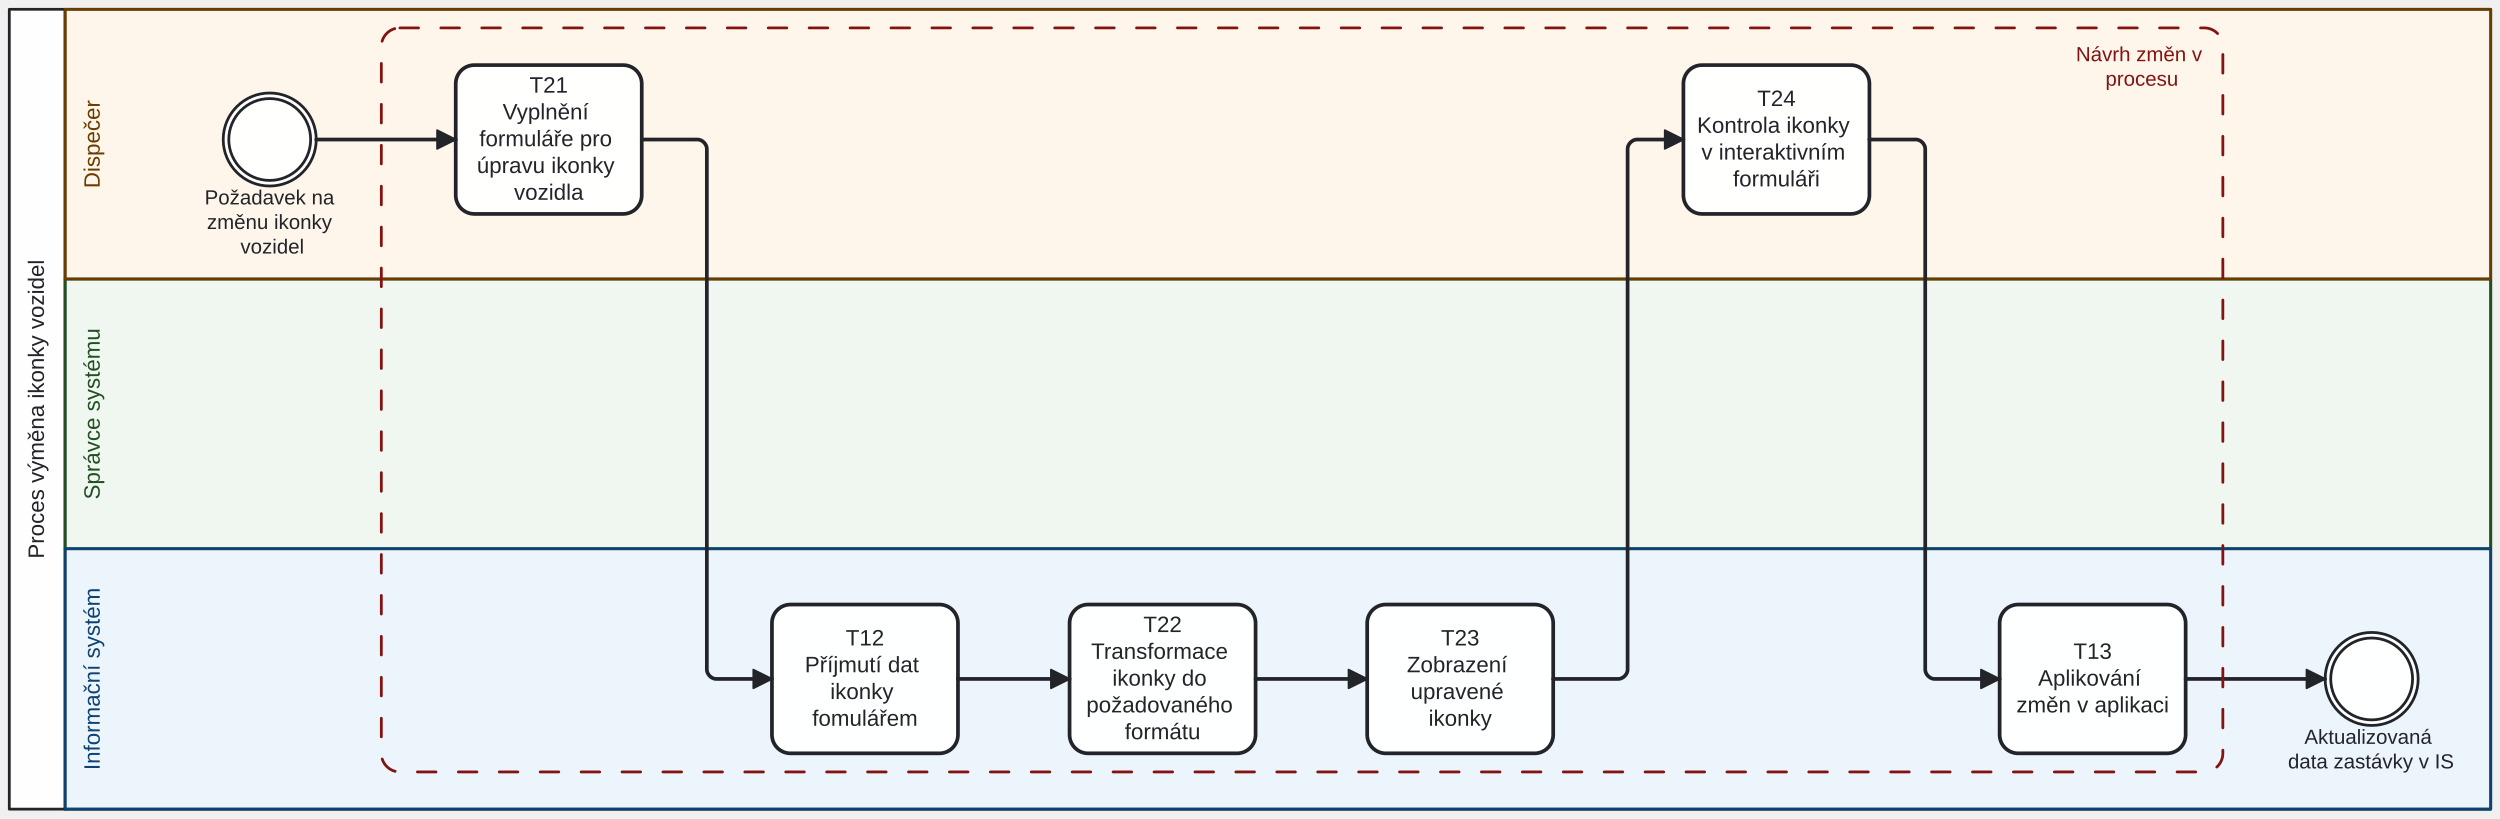
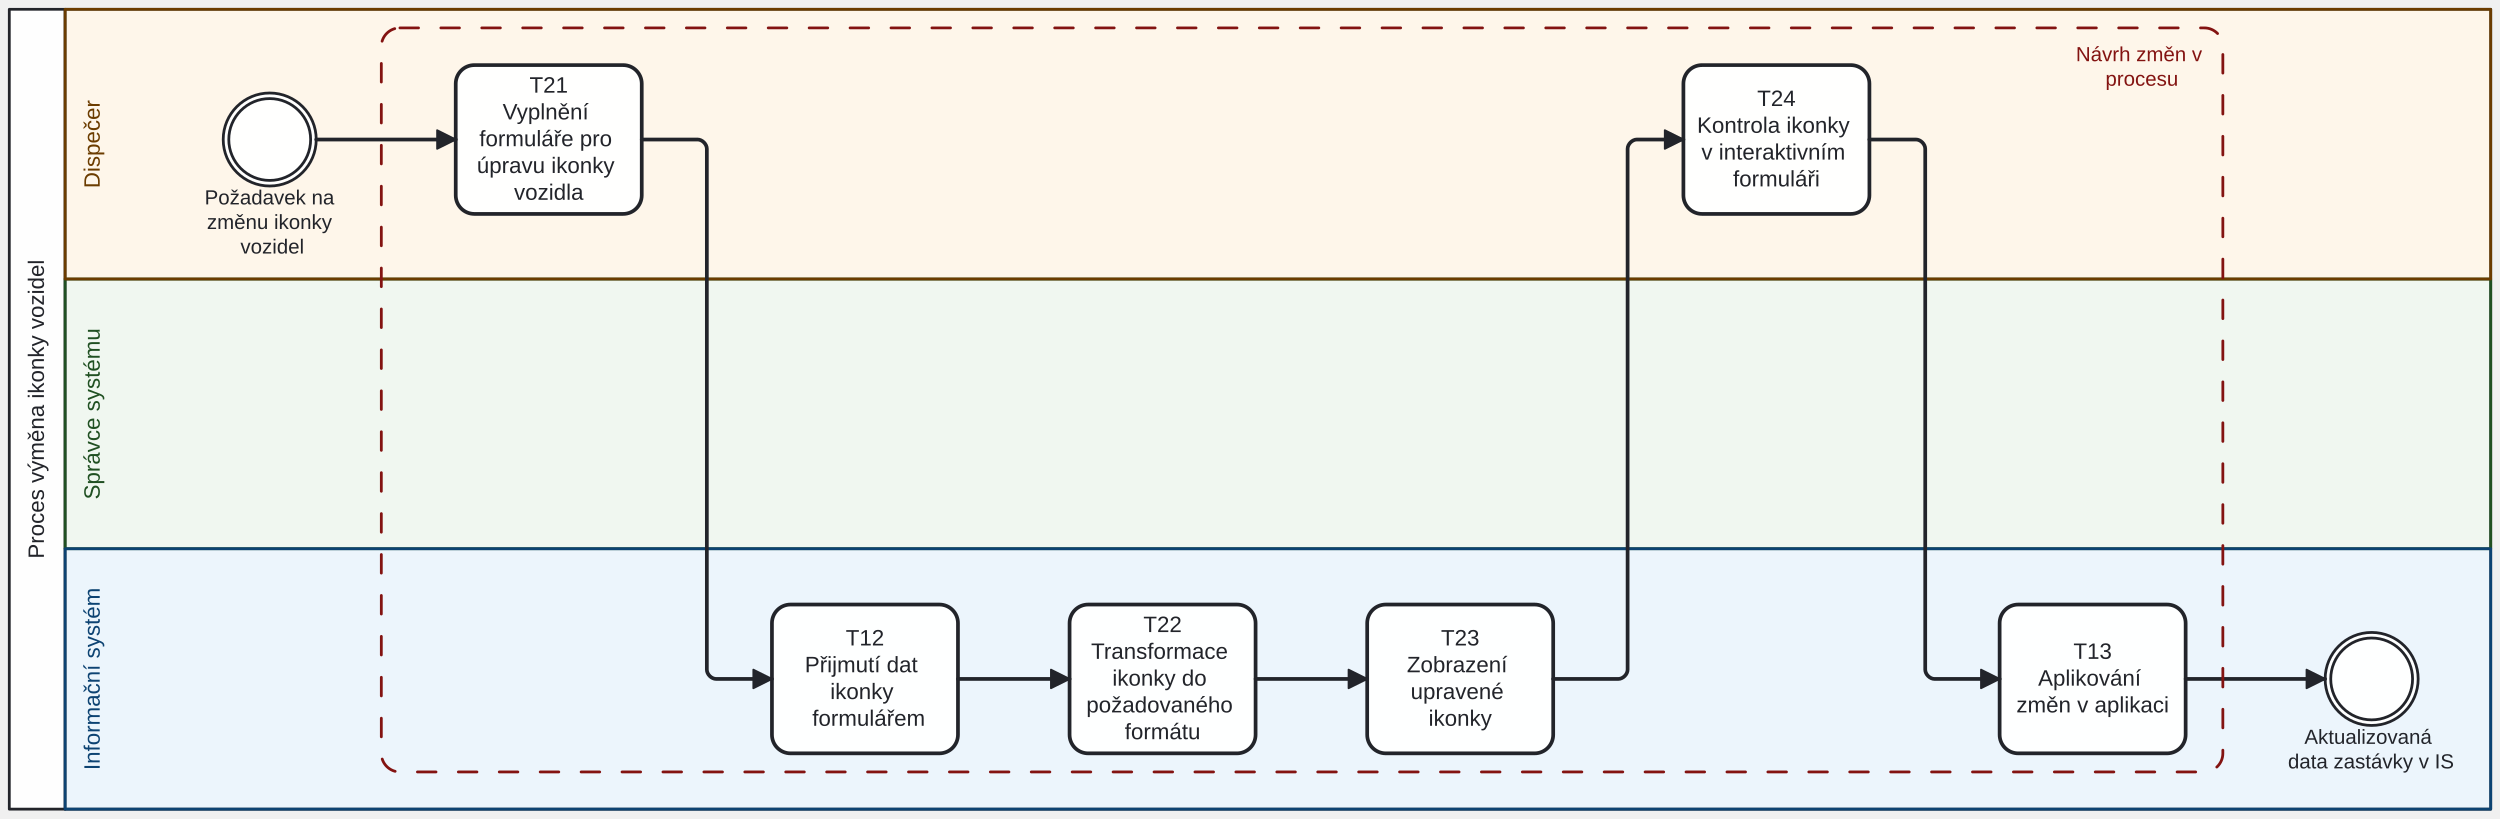
<svg xmlns="http://www.w3.org/2000/svg" width="1344" height="440" viewBox="125 55 1344 440" version="1.1">
  <defs>
    <pattern id="djs-grid-pattern-361123" width="10" height="10" patternUnits="userSpaceOnUse">
      <circle cx="0.5" cy="0.5" r="0.5" style="fill: rgb(204, 204, 204);" />
    </pattern>
  </defs>
  <g class="djs-group">
    <g class="djs-element djs-shape" data-element-id="Participant_Proces_aktualizace_dat_j_zdn_ch___d_" transform="matrix(1, 0, 0, 1, 130, 60)" style="display: block;">
      <g class="djs-visual">
        <rect x="0" y="0" width="1334" height="430" rx="0" ry="0" style="stroke-linecap: round; stroke-linejoin: round; stroke: rgb(34, 36, 42); stroke-width: 1.5px; fill: white; fill-opacity: 0.95;" />
        <path style="fill: none; stroke-linecap: round; stroke-linejoin: round; stroke: rgb(34, 36, 42); stroke-width: 1.5px;" d="M30,0L30,430" />
        <text style="font-family: Arial, sans-serif; font-size: 12px; font-weight: normal; fill: rgb(34, 36, 42);" lineHeight="1.2" class="djs-label" transform="matrix(-1.83697e-16, -1, 1, -1.83697e-16, 0, 430)">
          <tspan x="134.667" y="18.6">Proces výměna ikonky vozidel</tspan>
        </text>
      </g>
      <rect style="fill: none; stroke-opacity: 0; stroke: white; stroke-width: 15px;" class="djs-hit djs-hit-no-move" x="0" y="0" width="1334" height="430" />
      <rect style="fill: none; stroke-opacity: 0; stroke: white; stroke-width: 15px;" class="djs-hit djs-hit-click-stroke" x="0" y="0" width="1334" height="430" />
      <rect style="fill: none; stroke-opacity: 0; stroke: white; stroke-width: 15px;" class="djs-hit djs-hit-all" x="0" y="0" width="30" height="430" />
      <rect x="-5" y="-5" rx="4" width="1344" height="440" style="fill: none;" class="djs-outline" />
    </g>
    <g class="djs-children">
      <g class="djs-group">
        <g class="djs-element djs-shape" data-element-id="Lane_Spr_vce_syst_mu" transform="matrix(1, 0, 0, 1, 160, 205)" style="display: block;">
          <g class="djs-visual">
            <rect x="0" y="0" width="1304" height="145" rx="0" ry="0" style="stroke-linecap: round; stroke-linejoin: round; stroke: rgb(32, 80, 34); stroke-width: 1.5px; fill: rgb(200, 230, 201); fill-opacity: 0.25;" />
            <text style="font-family: Arial, sans-serif; font-size: 12px; font-weight: normal; fill: rgb(32, 80, 34);" lineHeight="1.2" class="djs-label" transform="matrix(-1.83697e-16, -1, 1, -1.83697e-16, 0, 145)">
              <tspan x="26.5" y="18.6">Správce systému</tspan>
            </text>
          </g>
          <rect style="fill: none; stroke-opacity: 0; stroke: white; stroke-width: 15px;" class="djs-hit djs-hit-no-move" x="0" y="0" width="1304" height="145" />
          <rect style="fill: none; stroke-opacity: 0; stroke: white; stroke-width: 15px;" class="djs-hit djs-hit-click-stroke" x="0" y="0" width="1304" height="145" />
          <rect style="fill: none; stroke-opacity: 0; stroke: white; stroke-width: 15px;" class="djs-hit djs-hit-all" x="0" y="0" width="30" height="145" />
          <rect x="-5" y="-5" rx="4" width="1314" height="155" style="fill: none;" class="djs-outline" />
        </g>
      </g>
      <g class="djs-group">
        <g class="djs-element djs-shape" data-element-id="Lane_Informa_n__syst_m" transform="matrix(1, 0, 0, 1, 160, 350)" style="display: block;">
          <g class="djs-visual">
            <rect x="0" y="0" width="1304" height="140" rx="0" ry="0" style="stroke-linecap: round; stroke-linejoin: round; stroke: rgb(13, 67, 114); stroke-width: 1.5px; fill: rgb(187, 222, 251); fill-opacity: 0.25;" />
            <text style="font-family: Arial, sans-serif; font-size: 12px; font-weight: normal; fill: rgb(13, 67, 114);" lineHeight="1.2" class="djs-label" transform="matrix(-1.83697e-16, -1, 1, -1.83697e-16, 0, 140)">
              <tspan x="21" y="18.6">Informační systém</tspan>
            </text>
          </g>
          <rect style="fill: none; stroke-opacity: 0; stroke: white; stroke-width: 15px;" class="djs-hit djs-hit-no-move" x="0" y="0" width="1304" height="140" />
          <rect style="fill: none; stroke-opacity: 0; stroke: white; stroke-width: 15px;" class="djs-hit djs-hit-click-stroke" x="0" y="0" width="1304" height="140" />
          <rect style="fill: none; stroke-opacity: 0; stroke: white; stroke-width: 15px;" class="djs-hit djs-hit-all" x="0" y="0" width="30" height="140" />
          <rect x="-5" y="-5" rx="4" width="1314" height="150" style="fill: none;" class="djs-outline" />
        </g>
      </g>
      <g class="djs-group">
        <g class="djs-element djs-shape" data-element-id="Lane_Dopravce" transform="matrix(1, 0, 0, 1, 160, 60)" style="display: block;">
          <g class="djs-visual">
            <rect x="0" y="0" width="1304" height="145" rx="0" ry="0" style="stroke-linecap: round; stroke-linejoin: round; stroke: rgb(107, 60, 0); stroke-width: 1.5px; fill: rgb(255, 224, 178); fill-opacity: 0.25;" />
            <text style="font-family: Arial, sans-serif; font-size: 12px; font-weight: normal; fill: rgb(107, 60, 0);" lineHeight="1.2" class="djs-label" transform="matrix(-1.83697e-16, -1, 1, -1.83697e-16, 0, 145)">
              <tspan x="48.833" y="18.6">Dispečer</tspan>
            </text>
          </g>
          <rect style="fill: none; stroke-opacity: 0; stroke: white; stroke-width: 15px;" class="djs-hit djs-hit-no-move" x="0" y="0" width="1304" height="145" />
          <rect style="fill: none; stroke-opacity: 0; stroke: white; stroke-width: 15px;" class="djs-hit djs-hit-click-stroke" x="0" y="0" width="1304" height="145" />
          <rect style="fill: none; stroke-opacity: 0; stroke: white; stroke-width: 15px;" class="djs-hit djs-hit-all" x="0" y="0" width="30" height="145" />
          <rect x="-5" y="-5" rx="4" width="1314" height="155" style="fill: none;" class="djs-outline" />
        </g>
      </g>
      <g class="djs-group">
        <g class="djs-element djs-shape" data-element-id="Zm_na_j_zdn_ho___du" transform="matrix(1, 0, 0, 1, 245, 105)" style="display: block;">
          <g class="djs-visual">
            <circle cx="25" cy="25" r="25" style="stroke-linecap: round; stroke-linejoin: round; stroke: rgb(34, 36, 42); stroke-width: 1.5px; fill: white; fill-opacity: 0.95;" />
            <circle cx="25" cy="25" r="22" style="stroke-linecap: round; stroke-linejoin: round; stroke: rgb(34, 36, 42); stroke-width: 1.5px; fill: none;" />
          </g>
          <rect style="fill: none; stroke-opacity: 0; stroke: white; stroke-width: 15px;" class="djs-hit djs-hit-all" x="0" y="0" width="50" height="50" />
          <circle cx="25" cy="25" r="30" style="fill: none;" class="djs-outline" />
        </g>
      </g>
      <g class="djs-group">
        <g class="djs-element djs-shape" data-element-id="Zm_na_j_zdn_ho___du_label" transform="matrix(1, 0, 0, 1, 235, 155)" style="display: block;">
          <g class="djs-visual">
            <text style="font-family: Arial, sans-serif; font-size: 11px; font-weight: normal; fill: rgb(34, 36, 42);" lineHeight="1.2" class="djs-label">
              <tspan x="0" y="9.9">Požadavek na </tspan>
              <tspan x="1.225" y="23.1">změnu ikonky </tspan>
              <tspan x="19.25" y="36.3">vozidel</tspan>
            </text>
          </g>
          <rect style="fill: none; stroke-opacity: 0; stroke: white; stroke-width: 15px;" class="djs-hit djs-hit-all" x="0" y="0" width="73" height="40" />
          <rect x="-5" y="-5" rx="4" width="83" height="50" style="fill: none;" class="djs-outline" />
        </g>
      </g>
      <g class="djs-group">
        <g class="djs-element djs-shape" data-element-id="Activity_0sp6pku" transform="matrix(1, 0, 0, 1, 370, 90)" style="display: block;">
          <g class="djs-visual">
            <rect x="0" y="0" width="100" height="80" rx="10" ry="10" style="stroke-linecap: round; stroke-linejoin: round; stroke: rgb(34, 36, 42); stroke-width: 2px; fill: white; fill-opacity: 0.95;" />
            <text style="font-family: Arial, sans-serif; font-size: 12px; font-weight: normal; fill: rgb(34, 36, 42);" lineHeight="1.2" class="djs-label">
              <tspan x="39.667" y="14.8">T21</tspan>
              <tspan x="25.217" y="29.2">Vyplnění </tspan>
              <tspan x="12.667" y="43.6">formuláře pro </tspan>
              <tspan x="11.333" y="58">úpravu ikonky </tspan>
              <tspan x="31.333" y="72.4">vozidla</tspan>
            </text>
          </g>
          <rect style="fill: none; stroke-opacity: 0; stroke: white; stroke-width: 15px;" class="djs-hit djs-hit-all" x="0" y="0" width="100" height="80" />
          <rect x="-5" y="-5" rx="14" width="110" height="90" style="fill: none;" class="djs-outline" />
        </g>
      </g>
      <g class="djs-group">
        <g class="djs-element djs-shape" data-element-id="Activity_18qa613" transform="matrix(1, 0, 0, 1, 540, 380)" style="display: block;">
          <g class="djs-visual">
            <rect x="0" y="0" width="100" height="80" rx="10" ry="10" style="stroke-linecap: round; stroke-linejoin: round; stroke: rgb(34, 36, 42); stroke-width: 2px; fill: white; fill-opacity: 0.95;" />
            <text style="font-family: Arial, sans-serif; font-size: 12px; font-weight: normal; fill: rgb(34, 36, 42);" lineHeight="1.2" class="djs-label">
              <tspan x="39.667" y="22">T12</tspan>
-               <tspan x="17.667" y="36.4">Příjmutí dat </tspan>
+               <tspan x="17.667" y="36.4">Přijmutí dat </tspan>
              <tspan x="31.333" y="50.8">ikonky </tspan>
-               <tspan x="21.667" y="65.2">fomulářem</tspan>
+               <tspan x="21.667" y="65.2">formulářem</tspan>
            </text>
          </g>
          <rect style="fill: none; stroke-opacity: 0; stroke: white; stroke-width: 15px;" class="djs-hit djs-hit-all" x="0" y="0" width="100" height="80" />
          <rect x="-5" y="-5" rx="14" width="110" height="90" style="fill: none;" class="djs-outline" />
        </g>
      </g>
      <g class="djs-group">
        <g class="djs-element djs-shape" data-element-id="Activity_0edxqx6" transform="matrix(1, 0, 0, 1, 860, 380)" style="display: block;">
          <g class="djs-visual">
            <rect x="0" y="0" width="100" height="80" rx="10" ry="10" style="stroke-linecap: round; stroke-linejoin: round; stroke: rgb(34, 36, 42); stroke-width: 2px; fill: white; fill-opacity: 0.95;" />
            <text style="font-family: Arial, sans-serif; font-size: 12px; font-weight: normal; fill: rgb(34, 36, 42);" lineHeight="1.2" class="djs-label">
              <tspan x="39.667" y="22">T23</tspan>
              <tspan x="21.333" y="36.4">Zobrazení </tspan>
              <tspan x="23.333" y="50.8">upravené </tspan>
              <tspan x="33" y="65.2">ikonky</tspan>
            </text>
          </g>
          <rect style="fill: none; stroke-opacity: 0; stroke: white; stroke-width: 15px;" class="djs-hit djs-hit-all" x="0" y="0" width="100" height="80" />
          <rect x="-5" y="-5" rx="14" width="110" height="90" style="fill: none;" class="djs-outline" />
        </g>
      </g>
      <g class="djs-group">
        <g class="djs-element djs-shape" data-element-id="Activity_0b75zoj" transform="matrix(1, 0, 0, 1, 1200, 380)" style="display: block;">
          <g class="djs-visual">
            <rect x="0" y="0" width="100" height="80" rx="10" ry="10" style="stroke-linecap: round; stroke-linejoin: round; stroke: rgb(34, 36, 42); stroke-width: 2px; fill: white; fill-opacity: 0.95;" />
            <text style="font-family: Arial, sans-serif; font-size: 12px; font-weight: normal; fill: rgb(34, 36, 42);" lineHeight="1.2" class="djs-label">
              <tspan x="39.667" y="29.2">T13</tspan>
              <tspan x="20.667" y="43.6">Aplikování </tspan>
              <tspan x="9" y="58">změn v aplikaci</tspan>
            </text>
          </g>
          <rect style="fill: none; stroke-opacity: 0; stroke: white; stroke-width: 15px;" class="djs-hit djs-hit-all" x="0" y="0" width="100" height="80" />
          <rect x="-5" y="-5" rx="14" width="110" height="90" style="fill: none;" class="djs-outline" />
        </g>
      </g>
      <g class="djs-group">
        <g class="djs-element djs-shape" data-element-id="Activity_1gcmrmh" transform="matrix(1, 0, 0, 1, 1030, 90)" style="display: block;">
          <g class="djs-visual">
            <rect x="0" y="0" width="100" height="80" rx="10" ry="10" style="stroke-linecap: round; stroke-linejoin: round; stroke: rgb(34, 36, 42); stroke-width: 2px; fill: white; fill-opacity: 0.95;" />
            <text style="font-family: Arial, sans-serif; font-size: 12px; font-weight: normal; fill: rgb(34, 36, 42);" lineHeight="1.2" class="djs-label">
              <tspan x="39.667" y="22">T24</tspan>
              <tspan x="7.333" y="36.4">Kontrola ikonky </tspan>
              <tspan x="9.667" y="50.8">v interaktivním </tspan>
              <tspan x="26.667" y="65.2">formuláři</tspan>
            </text>
          </g>
          <rect style="fill: none; stroke-opacity: 0; stroke: white; stroke-width: 15px;" class="djs-hit djs-hit-all" x="0" y="0" width="100" height="80" />
          <rect x="-5" y="-5" rx="14" width="110" height="90" style="fill: none;" class="djs-outline" />
        </g>
      </g>
      <g class="djs-group">
        <g class="djs-element djs-shape" data-element-id="Activity_1i9jghm" transform="matrix(1, 0, 0, 1, 700, 380)" style="display: block;">
          <g class="djs-visual">
            <rect x="0" y="0" width="100" height="80" rx="10" ry="10" style="stroke-linecap: round; stroke-linejoin: round; stroke: rgb(34, 36, 42); stroke-width: 2px; fill: white; fill-opacity: 0.95;" />
            <text style="font-family: Arial, sans-serif; font-size: 12px; font-weight: normal; fill: rgb(34, 36, 42);" lineHeight="1.2" class="djs-label">
              <tspan x="39.667" y="14.8">T22</tspan>
              <tspan x="11.558" y="29.2">Transformace </tspan>
              <tspan x="23" y="43.6">ikonky do </tspan>
              <tspan x="9" y="58">požadovaného </tspan>
              <tspan x="29.667" y="72.4">formátu</tspan>
            </text>
          </g>
          <rect style="fill: none; stroke-opacity: 0; stroke: white; stroke-width: 15px;" class="djs-hit djs-hit-all" x="0" y="0" width="100" height="80" />
          <rect x="-5" y="-5" rx="14" width="110" height="90" style="fill: none;" class="djs-outline" />
        </g>
      </g>
      <g class="djs-group">
        <g class="djs-element djs-shape" data-element-id="Aktualizovan__data_j_zdn_ch___d__dostupn__v_IS" transform="matrix(1, 0, 0, 1, 1375, 395)" style="display: block;">
          <g class="djs-visual">
            <circle cx="25" cy="25" r="25" style="stroke-linecap: round; stroke-linejoin: round; stroke: rgb(34, 36, 42); stroke-width: 1.5px; fill: white; fill-opacity: 0.95;" />
            <circle cx="25" cy="25" r="22" style="stroke-linecap: round; stroke-linejoin: round; stroke: rgb(34, 36, 42); stroke-width: 1.5px; fill: none;" />
          </g>
          <rect style="fill: none; stroke-opacity: 0; stroke: white; stroke-width: 15px;" class="djs-hit djs-hit-all" x="0" y="0" width="50" height="50" />
          <circle cx="25" cy="25" r="30" style="fill: none;" class="djs-outline" />
        </g>
      </g>
      <g class="djs-group">
        <g class="djs-element djs-shape" data-element-id="Aktualizovan__data_j_zdn_ch___d__dostupn__v_IS_label" transform="matrix(1, 0, 0, 1, 1355, 445)" style="display: block;">
          <g class="djs-visual">
            <text style="font-family: Arial, sans-serif; font-size: 11px; font-weight: normal; fill: rgb(34, 36, 42);" lineHeight="1.2" class="djs-label">
              <tspan x="8.842" y="9.9">Aktualizovaná </tspan>
              <tspan x="0" y="23.1">data zastávky v IS</tspan>
            </text>
          </g>
          <rect style="fill: none; stroke-opacity: 0; stroke: white; stroke-width: 15px;" class="djs-hit djs-hit-all" x="0" y="0" width="90" height="27" />
          <rect x="-5" y="-5" rx="4" width="100" height="37" style="fill: none;" class="djs-outline" />
        </g>
      </g>
      <g class="djs-group">
        <g class="djs-element djs-connection" data-element-id="Flow_rel-Zm_na_j_zdn_ho___du-Informov_n__spr_vce_syst_mu_o_zm_n__j_zdn_ch___d_-forward" style="display: block;">
          <g class="djs-visual">
            <defs>
              <marker id="marker-2cbcu3dhu23b1cdqbsq1r4gat" viewBox="0 0 20 20" refX="11" refY="10" markerWidth="10" markerHeight="10" orient="auto">
                <path d="M 1 5 L 11 10 L 1 15 Z" style="stroke-linecap: round; stroke-linejoin: round; stroke: rgb(34, 36, 42); stroke-width: 1px; fill: rgb(34, 36, 42);" />
              </marker>
            </defs>
            <path style="fill: none; stroke-linecap: round; stroke-linejoin: round; stroke: rgb(34, 36, 42); stroke-width: 2px; marker-end: url('#marker-2cbcu3dhu23b1cdqbsq1r4gat');" data-corner-radius="5" d="M295,130L370,130" />
          </g>
          <path d="M295,130L370,130" style="fill: none; stroke-opacity: 0; stroke: white; stroke-width: 15px;" class="djs-hit djs-hit-stroke" />
          <rect x="290" y="125" rx="4" width="85" height="10" style="fill: none;" class="djs-outline" />
        </g>
      </g>
      <g class="djs-group">
        <g class="djs-element djs-connection" data-element-id="Flow_1i2h7os" style="display: block;">
          <g class="djs-visual">
            <defs>
              <marker id="marker-2aafhv7fsfa03c5vtpbp4xnho" viewBox="0 0 20 20" refX="11" refY="10" markerWidth="10" markerHeight="10" orient="auto">
                <path d="M 1 5 L 11 10 L 1 15 Z" style="stroke-linecap: round; stroke-linejoin: round; stroke: rgb(34, 36, 42); stroke-width: 1px; fill: rgb(34, 36, 42);" />
              </marker>
            </defs>
            <path style="fill: none; stroke-linecap: round; stroke-linejoin: round; stroke: rgb(34, 36, 42); stroke-width: 2px; marker-end: url('#marker-2aafhv7fsfa03c5vtpbp4xnho');" data-corner-radius="5" d="M470,130L500,130C502.5,130,505,132.5,505,135L505,415C505,417.5,507.5,420,510,420L540,420" />
          </g>
          <path d="M470,130L505,130L505,420L540,420" style="fill: none; stroke-opacity: 0; stroke: white; stroke-width: 15px;" class="djs-hit djs-hit-stroke" />
          <rect x="465" y="125" rx="4" width="80" height="300" style="fill: none;" class="djs-outline" />
        </g>
      </g>
      <g class="djs-group">
        <g class="djs-element djs-connection" data-element-id="Flow_00dzndh" style="display: block;">
          <g class="djs-visual">
            <defs>
              <marker id="marker-2kyomixb2v9hb8int4mrhmrpo" viewBox="0 0 20 20" refX="11" refY="10" markerWidth="10" markerHeight="10" orient="auto">
                <path d="M 1 5 L 11 10 L 1 15 Z" style="stroke-linecap: round; stroke-linejoin: round; stroke: rgb(34, 36, 42); stroke-width: 1px; fill: rgb(34, 36, 42);" />
              </marker>
            </defs>
            <path style="fill: none; stroke-linecap: round; stroke-linejoin: round; stroke: rgb(34, 36, 42); stroke-width: 2px; marker-end: url('#marker-2kyomixb2v9hb8int4mrhmrpo');" data-corner-radius="5" d="M640,420L700,420" />
          </g>
          <path d="M640,420L700,420" style="fill: none; stroke-opacity: 0; stroke: white; stroke-width: 15px;" class="djs-hit djs-hit-stroke" />
          <rect x="635" y="415" rx="4" width="70" height="10" style="fill: none;" class="djs-outline" />
        </g>
      </g>
      <g class="djs-group">
        <g class="djs-element djs-connection" data-element-id="Flow_06jfo1a" style="display: block;">
          <g class="djs-visual">
            <defs>
              <marker id="marker-5wmivctzysc9mgjs97pcmj0vk" viewBox="0 0 20 20" refX="11" refY="10" markerWidth="10" markerHeight="10" orient="auto">
                <path d="M 1 5 L 11 10 L 1 15 Z" style="stroke-linecap: round; stroke-linejoin: round; stroke: rgb(34, 36, 42); stroke-width: 1px; fill: rgb(34, 36, 42);" />
              </marker>
            </defs>
            <path style="fill: none; stroke-linecap: round; stroke-linejoin: round; stroke: rgb(34, 36, 42); stroke-width: 2px; marker-end: url('#marker-5wmivctzysc9mgjs97pcmj0vk');" data-corner-radius="5" d="M1300,420L1375,420" />
          </g>
          <path d="M1300,420L1375,420" style="fill: none; stroke-opacity: 0; stroke: white; stroke-width: 15px;" class="djs-hit djs-hit-stroke" />
          <rect x="1295" y="415" rx="4" width="85" height="10" style="fill: none;" class="djs-outline" />
        </g>
      </g>
      <g class="djs-group">
        <g class="djs-element djs-connection" data-element-id="Flow_19sj9t1" style="display: block;">
          <g class="djs-visual">
            <defs>
              <marker id="marker-9763dvd372dctsufazb81dvk1" viewBox="0 0 20 20" refX="11" refY="10" markerWidth="10" markerHeight="10" orient="auto">
                <path d="M 1 5 L 11 10 L 1 15 Z" style="stroke-linecap: round; stroke-linejoin: round; stroke: rgb(34, 36, 42); stroke-width: 1px; fill: rgb(34, 36, 42);" />
              </marker>
            </defs>
            <path style="fill: none; stroke-linecap: round; stroke-linejoin: round; stroke: rgb(34, 36, 42); stroke-width: 2px; marker-end: url('#marker-9763dvd372dctsufazb81dvk1');" data-corner-radius="5" d="M960,420L995,420C997.5,420,1000,417.5,1000,415L1000,135C1000,132.5,1002.5,130,1005,130L1030,130" />
          </g>
          <path d="M960,420L1000,420L1000,130L1030,130" style="fill: none; stroke-opacity: 0; stroke: white; stroke-width: 15px;" class="djs-hit djs-hit-stroke" />
          <rect x="955" y="125" rx="4" width="80" height="300" style="fill: none;" class="djs-outline" />
        </g>
      </g>
      <g class="djs-group">
        <g class="djs-element djs-connection" data-element-id="Flow_0932006" style="display: block;">
          <g class="djs-visual">
            <defs>
              <marker id="marker-3fx7e3n0h03glaz98xesjx9k2" viewBox="0 0 20 20" refX="11" refY="10" markerWidth="10" markerHeight="10" orient="auto">
                <path d="M 1 5 L 11 10 L 1 15 Z" style="stroke-linecap: round; stroke-linejoin: round; stroke: rgb(34, 36, 42); stroke-width: 1px; fill: rgb(34, 36, 42);" />
              </marker>
            </defs>
            <path style="fill: none; stroke-linecap: round; stroke-linejoin: round; stroke: rgb(34, 36, 42); stroke-width: 2px; marker-end: url('#marker-3fx7e3n0h03glaz98xesjx9k2');" data-corner-radius="5" d="M1130,130L1155,130C1157.5,130,1160,132.5,1160,135L1160,415C1160,417.5,1162.5,420,1165,420L1200,420" />
          </g>
          <path d="M1130,130L1160,130L1160,420L1200,420" style="fill: none; stroke-opacity: 0; stroke: white; stroke-width: 15px;" class="djs-hit djs-hit-stroke" />
          <rect x="1125" y="125" rx="4" width="80" height="300" style="fill: none;" class="djs-outline" />
        </g>
      </g>
      <g class="djs-group">
        <g class="djs-element djs-connection" data-element-id="Flow_0s2cpyq" style="display: block;">
          <g class="djs-visual">
            <defs>
              <marker id="marker-53eui4ddmk3b3wdzd2m56re5c" viewBox="0 0 20 20" refX="11" refY="10" markerWidth="10" markerHeight="10" orient="auto">
                <path d="M 1 5 L 11 10 L 1 15 Z" style="stroke-linecap: round; stroke-linejoin: round; stroke: rgb(34, 36, 42); stroke-width: 1px; fill: rgb(34, 36, 42);" />
              </marker>
            </defs>
            <path style="fill: none; stroke-linecap: round; stroke-linejoin: round; stroke: rgb(34, 36, 42); stroke-width: 2px; marker-end: url('#marker-53eui4ddmk3b3wdzd2m56re5c');" data-corner-radius="5" d="M800,420L860,420" />
          </g>
          <path d="M800,420L860,420" style="fill: none; stroke-opacity: 0; stroke: white; stroke-width: 15px;" class="djs-hit djs-hit-stroke" />
          <rect x="795" y="415" rx="4" width="70" height="10" style="fill: none;" class="djs-outline" />
        </g>
      </g>
    </g>
  </g>
  <g class="djs-group">
    <g class="djs-element djs-shape djs-frame" data-element-id="Group_0jtovuw" transform="matrix(1, 0, 0, 1, 330, 70)" style="display: block;">
      <g class="djs-visual">
        <rect x="0" y="0" width="990" height="400" rx="10" ry="10" style="stroke-linecap: round; stroke-linejoin: round; stroke: rgb(131, 19, 17); stroke-width: 1.5px; fill: none; stroke-dasharray: 10px, 6px, 0px, 6px; pointer-events: none;" />
      </g>
      <rect style="fill: none; stroke-opacity: 0; stroke: white; stroke-width: 15px;" class="djs-hit djs-hit-stroke" x="0" y="0" width="990" height="400" />
      <rect x="-5" y="-5" rx="14" width="1000" height="410" style="fill: none;" class="djs-outline" />
    </g>
  </g>
  <g class="djs-group">
    <g class="djs-element djs-shape" data-element-id="Group_0jtovuw_label" transform="matrix(1, 0, 0, 1, 1241, 78)" style="display: block;">
      <g class="djs-visual">
        <text style="font-family: Arial, sans-serif; font-size: 11px; font-weight: normal; fill: rgb(131, 19, 17);" lineHeight="1.2" class="djs-label">
          <tspan x="0" y="9.9">Návrh změn v </tspan>
          <tspan x="15.883" y="23.1">procesu</tspan>
        </text>
      </g>
      <rect style="fill: none; stroke-opacity: 0; stroke: white; stroke-width: 15px;" class="djs-hit djs-hit-all" x="0" y="0" width="71" height="27" />
      <rect x="-5" y="-5" rx="4" width="81" height="37" style="fill: none;" class="djs-outline" />
    </g>
  </g>
</svg>
